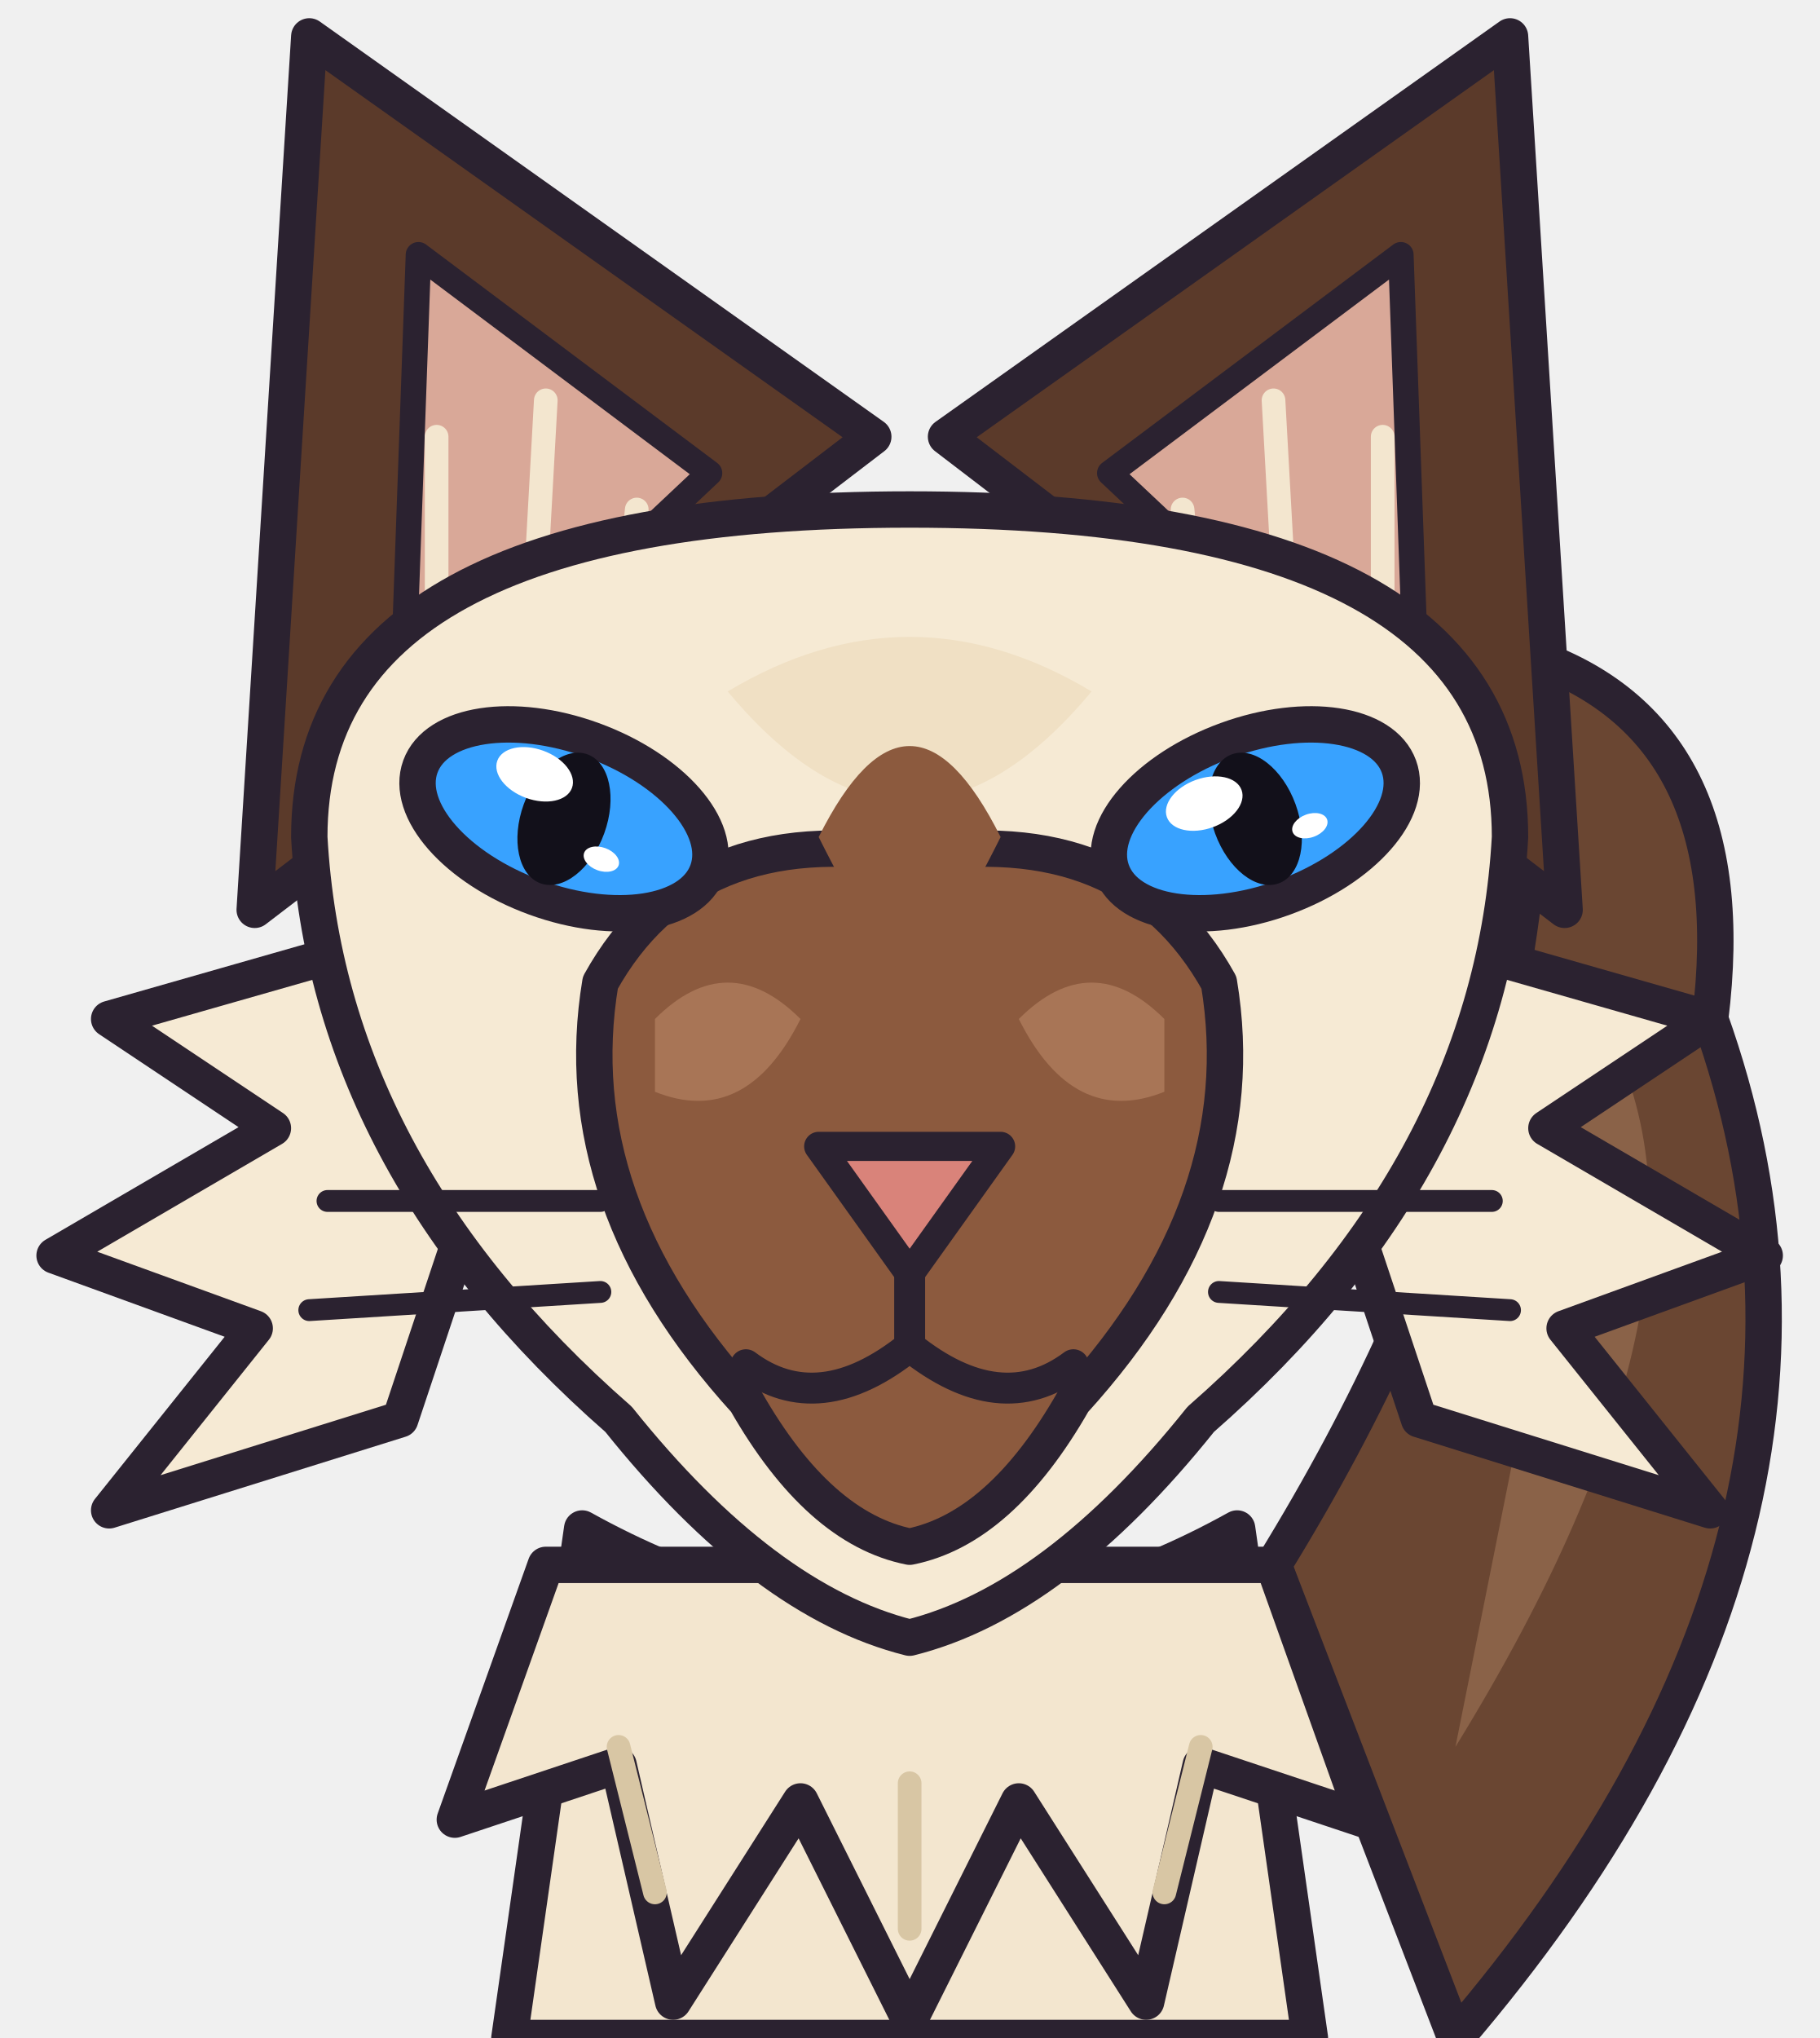
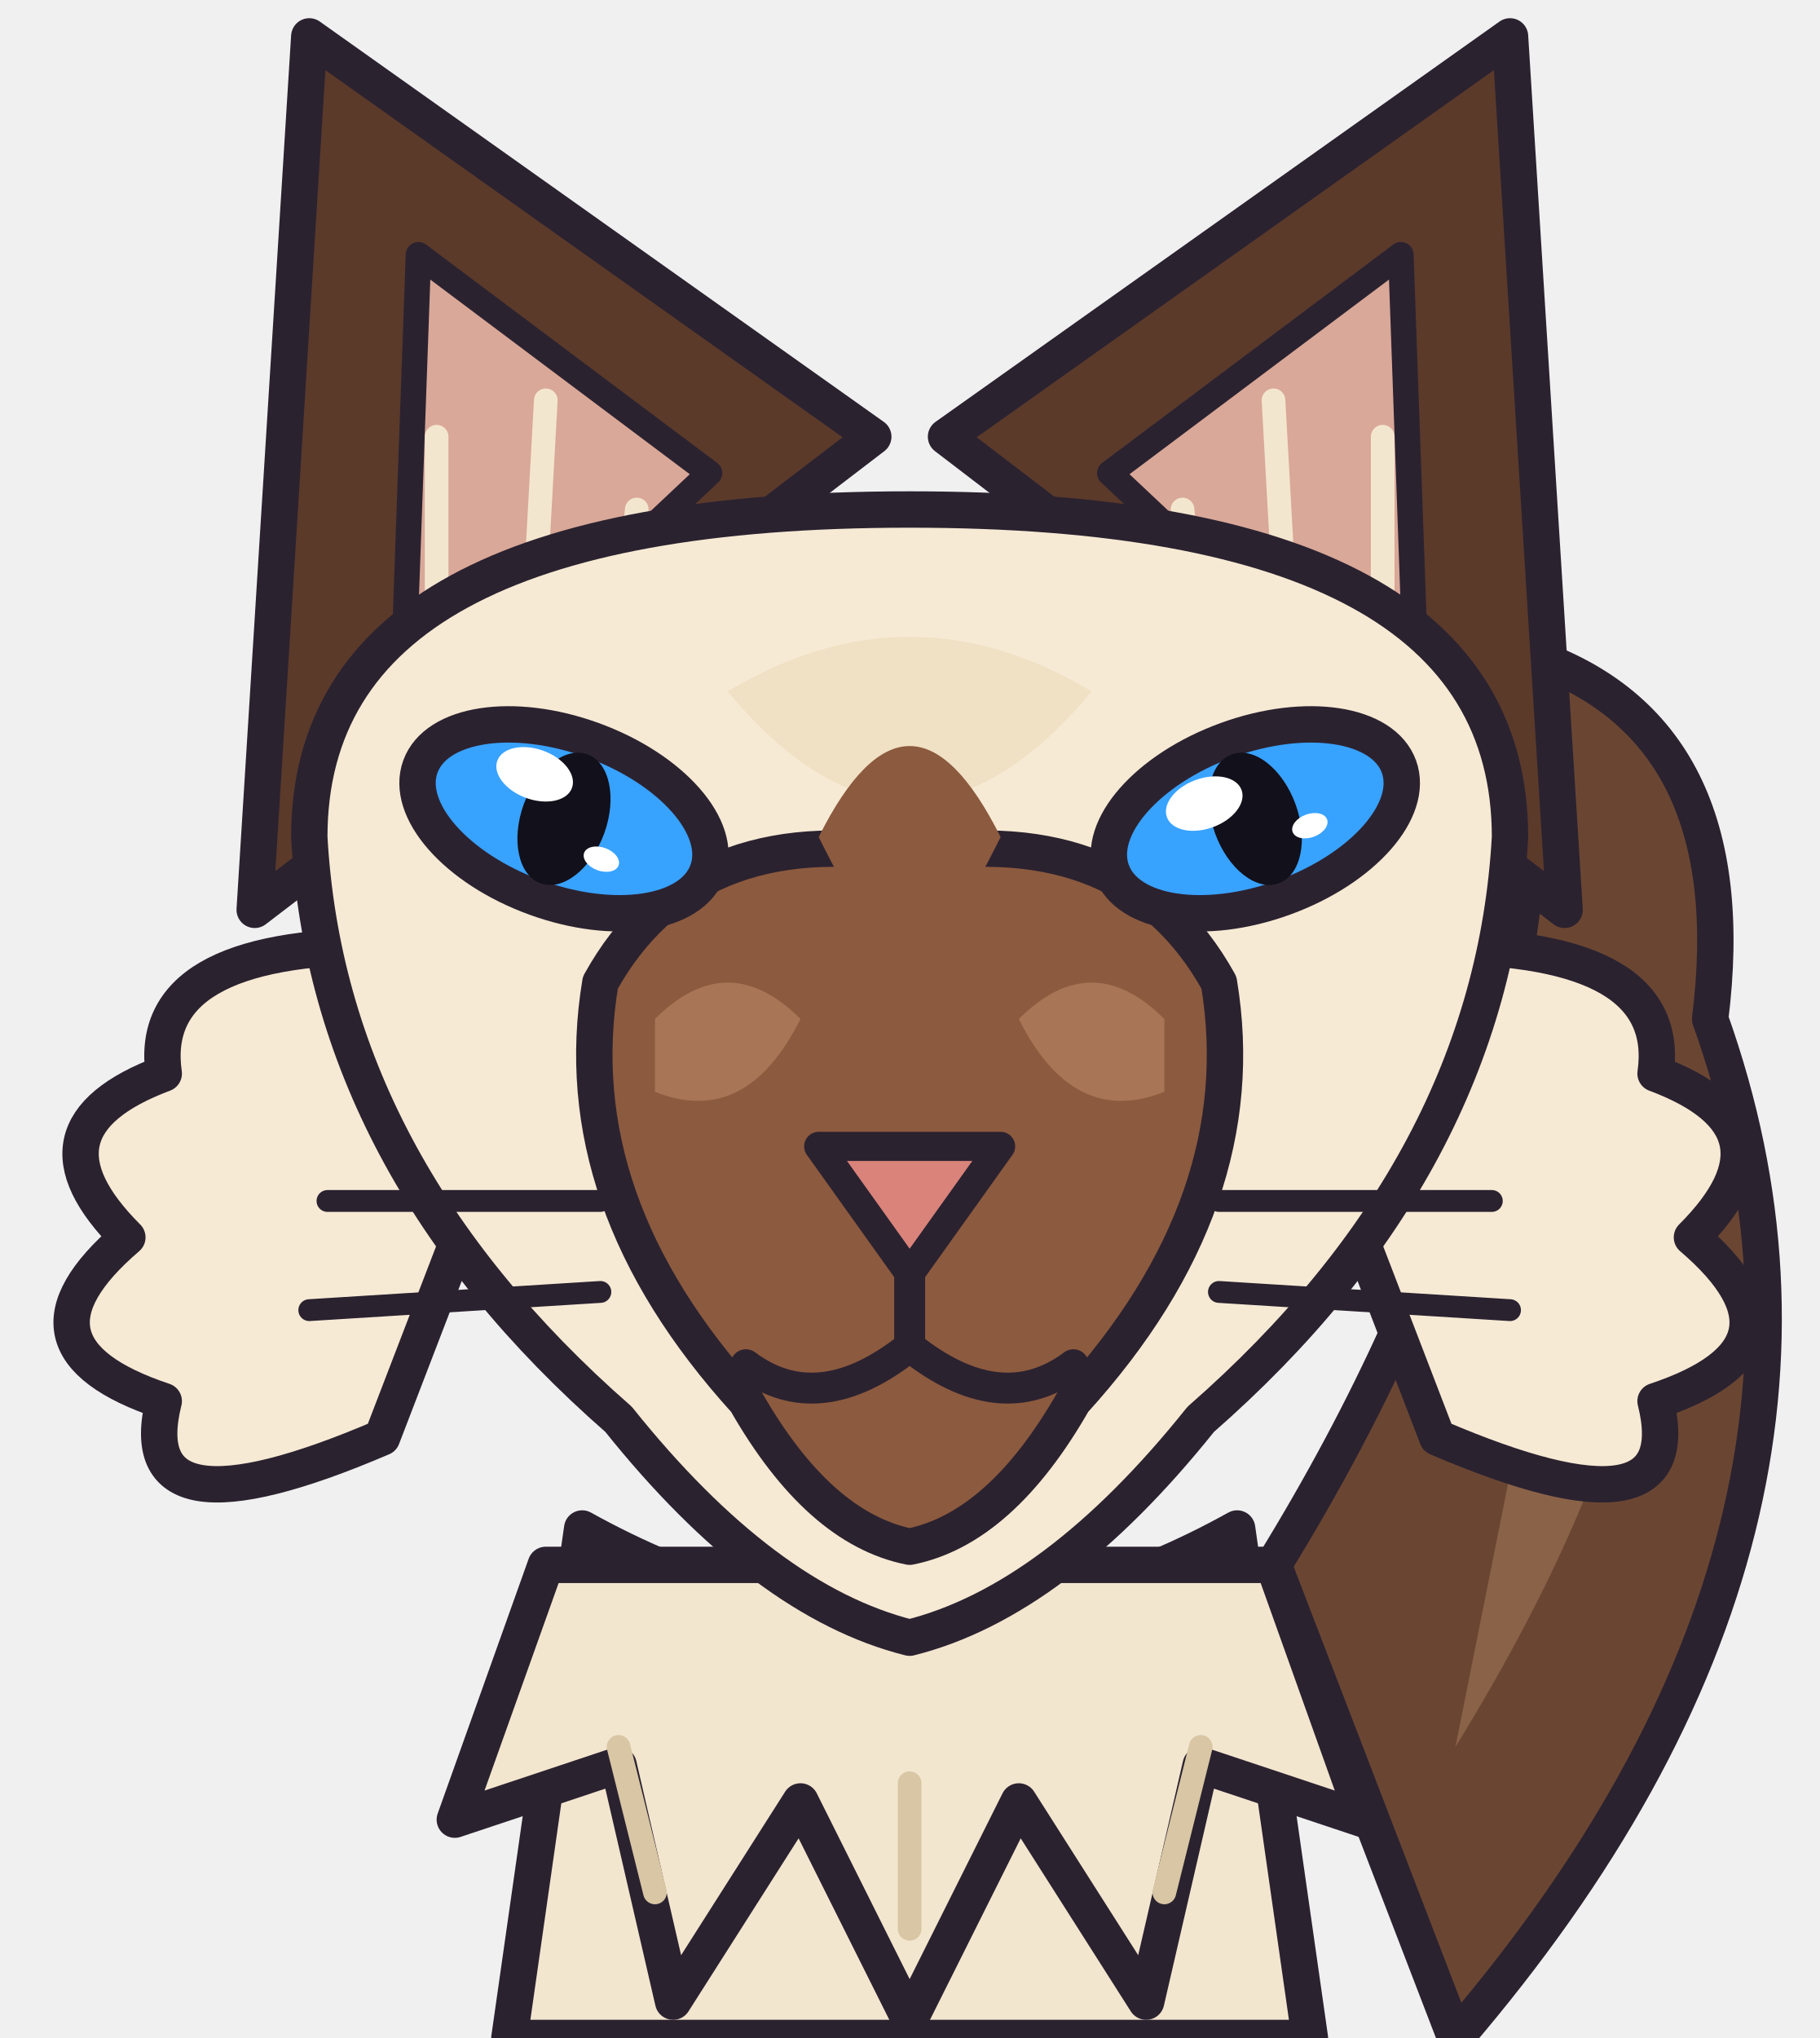
<svg xmlns="http://www.w3.org/2000/svg" viewBox="0 0 100 112">
  <path d="M80 112 Q104 84 94 56 Q96 40 84 36 Q86 60 70 86Z" fill="#6a4632" stroke="#2b2230" stroke-width="2" stroke-linejoin="round" stroke-linecap="round" />
  <path d="M88 56 Q96 70 80 96" fill="#8a6248" />
  <path d="M32 84 Q50 94 68 84 L72 112 H28Z" fill="#f3e6cf" stroke="#2b2230" stroke-width="2" stroke-linejoin="round" stroke-linecap="round" />
  <path d="M30 86 L25 100 L34 97 L37 110 L44 99 L50 111 L56 99 L63 110 L66 97 L75 100 L70 86Z" fill="#f3e6cf" stroke="#2b2230" stroke-width="2" stroke-linejoin="round" stroke-linecap="round" />
  <path d="M34 96 L36 104 M50 98 L50 106 M66 96 L64 104" fill="none" stroke="#d8c6a4" stroke-width="1.3" stroke-linecap="round" stroke-linejoin="round" />
  <path d="M14 50 L17 2 L48 24Z" fill="#5b3a2a" stroke="#2b2230" stroke-width="2" stroke-linejoin="round" stroke-linecap="round" />
  <path d="M22 42 L23 14 L39 26Z" fill="#d9a898" stroke="#2b2230" stroke-width="1.4" stroke-linejoin="round" stroke-linecap="round" />
  <path d="M24 40 L24 24 M29 40 L30 22 M34 38 L35 28" fill="none" stroke="#f3e6cf" stroke-width="1.3" stroke-linecap="round" stroke-linejoin="round" />
  <path d="M86 50 L83 2 L52 24Z" fill="#5b3a2a" stroke="#2b2230" stroke-width="2" stroke-linejoin="round" stroke-linecap="round" />
  <path d="M78 42 L77 14 L61 26Z" fill="#d9a898" stroke="#2b2230" stroke-width="1.4" stroke-linejoin="round" stroke-linecap="round" />
  <path d="M76 40 L76 24 M71 40 L70 22 M66 38 L65 28" fill="none" stroke="#f3e6cf" stroke-width="1.3" stroke-linecap="round" stroke-linejoin="round" />
-   <path d="M20 52 L6 56 L15 62 L3 69 L14 73 L6 83 L22 78 L26 66Z" fill="#f6ead4" stroke="#2b2230" stroke-width="2" stroke-linejoin="round" stroke-linecap="round" />
-   <path d="M80 52 L94 56 L85 62 L97 69 L86 73 L94 83 L78 78 L74 66Z" fill="#f6ead4" stroke="#2b2230" stroke-width="2" stroke-linejoin="round" stroke-linecap="round" />
+   <path d="M21 52 Q8 52 9 59 Q1 62 7 68 Q0 74 9 77 Q7 85 21 79 L26 66Z" fill="#f6ead4" stroke="#2b2230" stroke-width="2" stroke-linejoin="round" stroke-linecap="round" />
+   <path d="M79 52 Q92 52 91 59 Q99 62 93 68 Q100 74 91 77 Q93 85 79 79 L74 66Z" fill="#f6ead4" stroke="#2b2230" stroke-width="2" stroke-linejoin="round" stroke-linecap="round" />
  <path d="M17 46 Q17 28 50 28 Q83 28 83 46 Q82 64 66 78 Q58 88 50 90 Q42 88 34 78 Q18 64 17 46Z" fill="#f6ead4" stroke="#2b2230" stroke-width="2" stroke-linejoin="round" stroke-linecap="round" />
  <path d="M40 38 Q50 32 60 38 Q55 44 50 44 Q45 44 40 38Z" fill="#f0e0c4" />
  <path d="M33 54 Q38 45 50 47 Q62 45 67 54 Q69 66 59 77 Q55 84 50 85 Q45 84 41 77 Q31 66 33 54Z" fill="#8c5a3e" stroke="#2b2230" stroke-width="2" stroke-linejoin="round" stroke-linecap="round" />
  <path d="M45 46 Q50 36 55 46 Q52 52 50 54 Q48 52 45 46Z" fill="#8c5a3e" />
  <path d="M36 56 Q40 52 44 56 Q41 62 36 60Z M64 56 Q60 52 56 56 Q59 62 64 60Z" fill="#a87556" />
  <g transform="rotate(20 31 45)">
    <ellipse cx="31" cy="45" rx="8.4" ry="4.6" fill="#38a2ff" stroke="#2b2230" stroke-width="2" />
    <ellipse cx="31" cy="45" rx="2.352" ry="3.772" fill="#12101a" />
    <ellipse cx="28.648" cy="43.252" rx="2.184" ry="1.38" fill="#fff" />
    <ellipse cx="33.688" cy="46.38" rx="1.008" ry="0.644" fill="#fff" />
  </g>
  <g transform="rotate(-20 69 45)">
    <ellipse cx="69" cy="45" rx="8.4" ry="4.6" fill="#38a2ff" stroke="#2b2230" stroke-width="2" />
    <ellipse cx="69" cy="45" rx="2.352" ry="3.772" fill="#12101a" />
    <ellipse cx="66.648" cy="43.252" rx="2.184" ry="1.38" fill="#fff" />
    <ellipse cx="71.688" cy="46.38" rx="1.008" ry="0.644" fill="#fff" />
  </g>
  <path d="M45 63 H55 L50 70Z" fill="#d9837a" stroke="#2b2230" stroke-width="1.6" stroke-linejoin="round" stroke-linecap="round" />
  <path d="M50 70 V74 M50 74 Q45 78 41 75 M50 74 Q55 78 59 75" fill="none" stroke="#2b2230" stroke-width="1.7" stroke-linecap="round" stroke-linejoin="round" />
  <path d="M18 66 L33 66 M17 72 L33 71 M82 66 L67 66 M83 72 L67 71" fill="none" stroke="#2b2230" stroke-width="1.2" stroke-linecap="round" stroke-linejoin="round" />
</svg>
